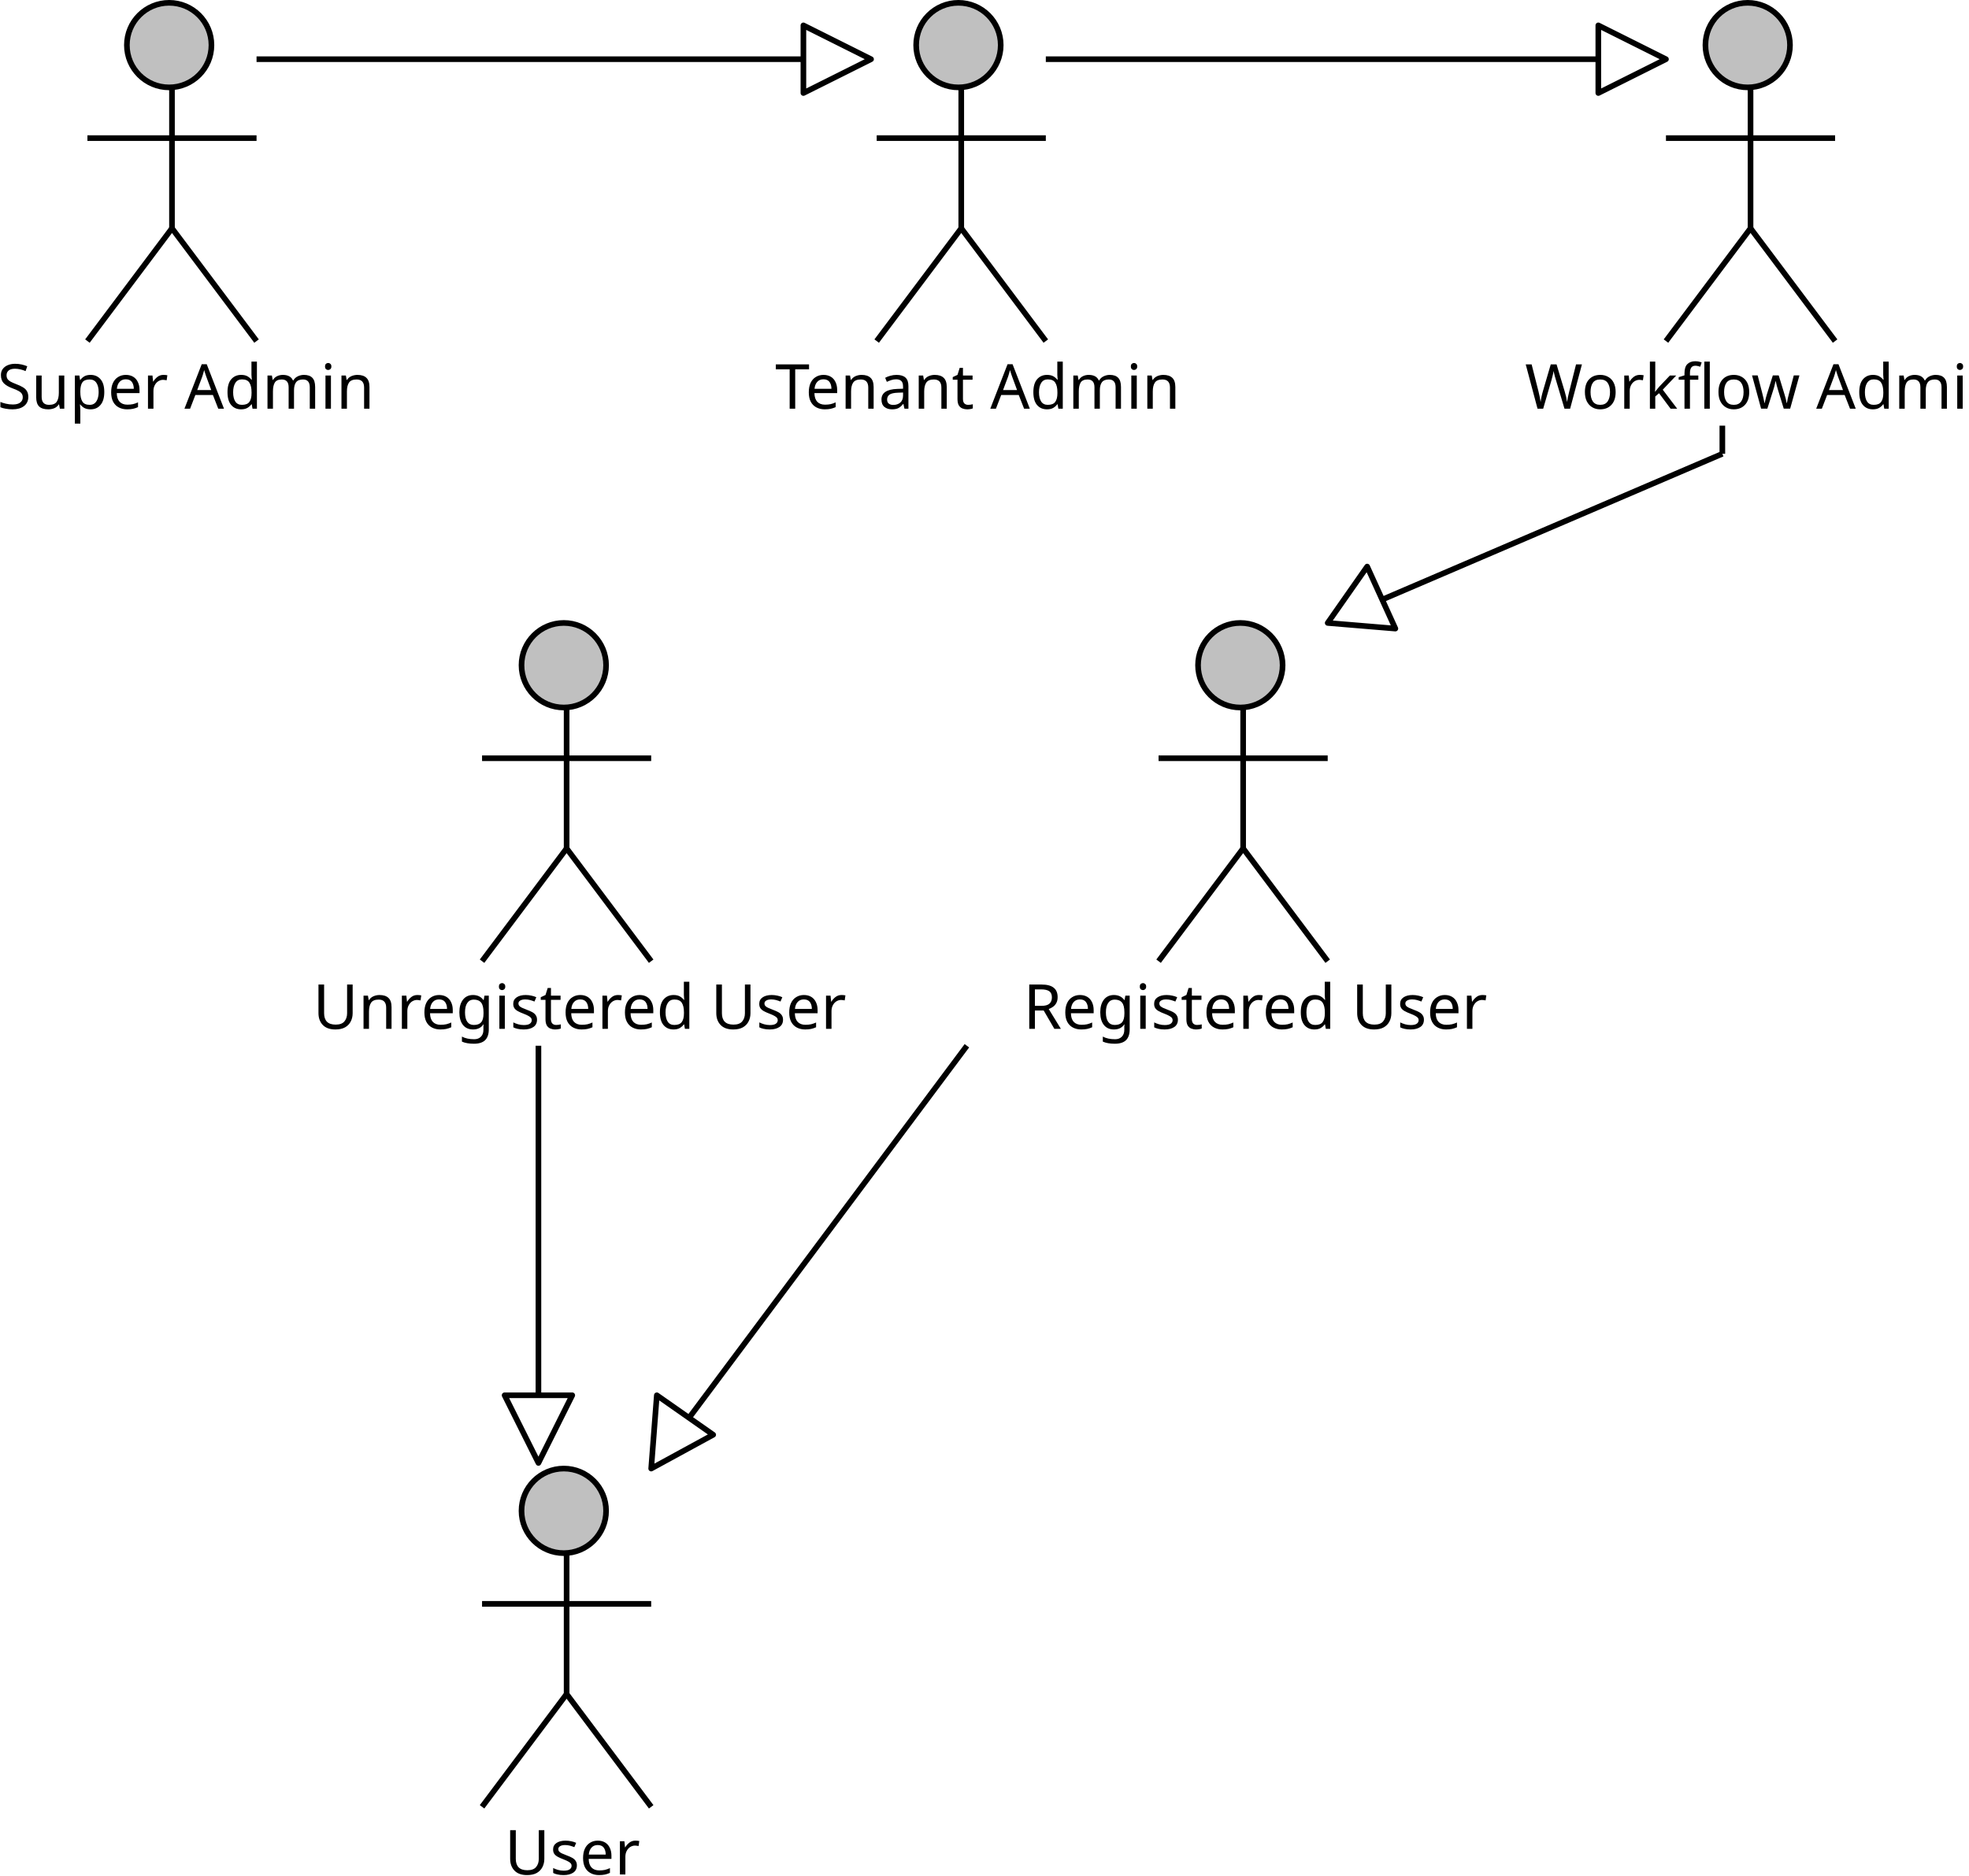
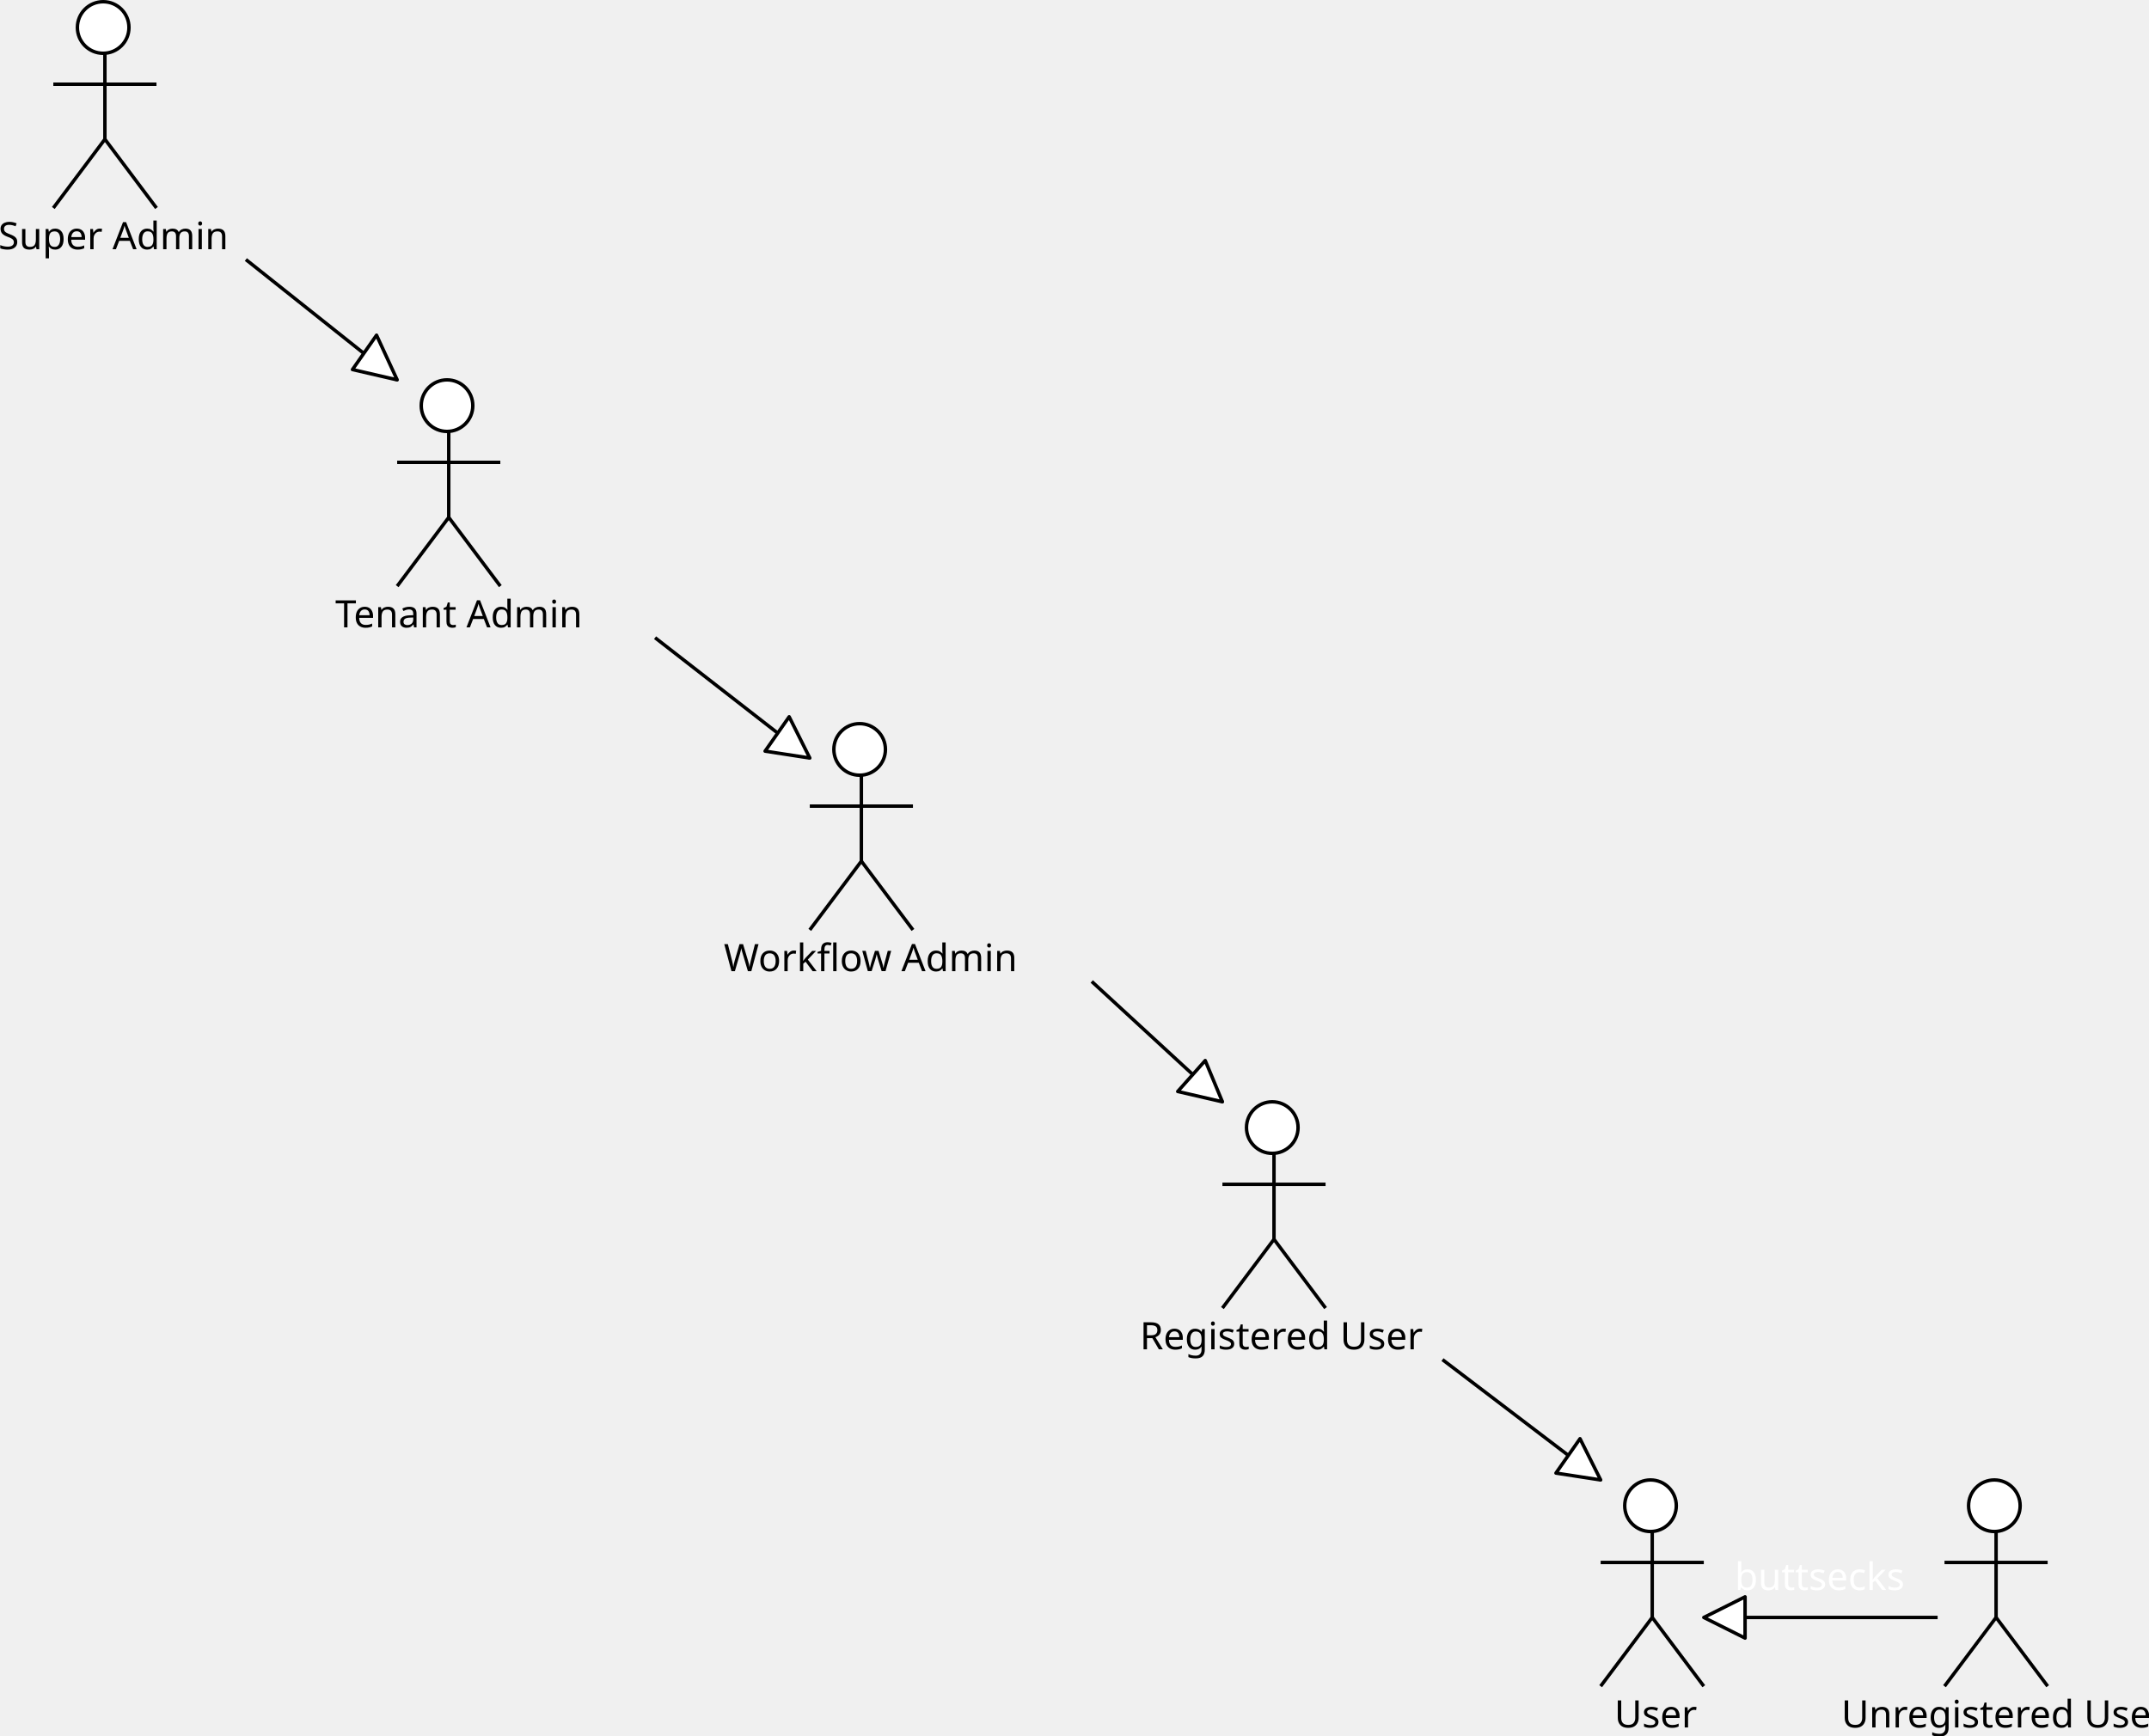
- <svg xmlns="http://www.w3.org/2000/svg" style="font-size:12px;font-style:normal;font-weight:normal;fill:#000000;fill-opacity:1;stroke:#000000;stroke-width:1;stroke-linecap:square;stroke-linejoin:miter;stroke-miterlimit:10;stroke-dasharray:none;stroke-dashoffset:0;stroke-opacity:1;font-family:Dialog" width="349.257" height="332.634" id="svg2" version="1.0">
+ <svg xmlns="http://www.w3.org/2000/svg" style="font-size:12px;font-style:normal;font-weight:normal;fill:#000000;fill-opacity:1;stroke:#000000;stroke-width:1;stroke-linecap:square;stroke-linejoin:miter;stroke-miterlimit:10;stroke-dasharray:none;stroke-dashoffset:0;stroke-opacity:1;font-family:Dialog" width="624.978" height="504.815" id="svg2" version="1.0">
  <defs id="genericDefs">
    </defs>
  <g id="g5" transform="translate(-44.49414,-69.5)">
    <defs id="defs1">
      <clipPath clipPathUnits="userSpaceOnUse" id="clipPath1">
        <path d="M -3,-3 L 37,-3 L 37,67 L -3,67 L -3,-3 z" id="path9" />
      </clipPath>
      <clipPath clipPathUnits="userSpaceOnUse" id="clipPath2">
        <path d="M -3,-3 L 277,-3 L 277,47 L -3,47 L -3,-3 z" id="path12" />
      </clipPath>
      <clipPath clipPathUnits="userSpaceOnUse" id="clipPath3">
        <path d="M 0,0 L 0,40 L 270,40 L 270,0 L 0,0 z" id="path15" />
      </clipPath>
      <clipPath clipPathUnits="userSpaceOnUse" id="clipPath4">
-         <path d="M 0,0 L 43,0 L 43,15 L 0,15 L 0,0 z" id="path18" />
+         <path d="M 0,0 L 43,0 L 43,16 L 0,16 L 0,0 z" id="path18" />
      </clipPath>
      <clipPath clipPathUnits="userSpaceOnUse" id="clipPath5">
-         <path d="M 0,0 L 108,0 L 108,15 L 0,15 L 0,0 z" id="path21" />
+         <path d="M 0,0 L 108,0 L 108,16 L 0,16 L 0,0 z" id="path21" />
      </clipPath>
      <clipPath clipPathUnits="userSpaceOnUse" id="clipPath6">
-         <path d="M 0,0 L 98,0 L 98,15 L 0,15 L 0,0 z" id="path24" />
+         <path d="M 0,0 L 98,0 L 98,16 L 0,16 L 0,0 z" id="path24" />
      </clipPath>
      <clipPath clipPathUnits="userSpaceOnUse" id="clipPath7">
-         <path d="M 0,0 L 134,0 L 134,15 L 0,15 L 0,0 z" id="path27" />
+         <path d="M 0,0 L 136,0 L 136,16 L 0,16 L 0,0 z" id="path27" />
      </clipPath>
      <clipPath clipPathUnits="userSpaceOnUse" id="clipPath8">
-         <path d="M 0,0 L 120,0 L 120,15 L 0,15 L 0,0 z" id="path30" />
+         <path d="M 0,0 L 120,0 L 120,16 L 0,16 L 0,0 z" id="path30" />
      </clipPath>
      <clipPath clipPathUnits="userSpaceOnUse" id="clipPath9">
-         <path d="M 0,0 L 82,0 L 82,15 L 0,15 L 0,0 z" id="path33" />
+         <path d="M 0,0 L 82,0 L 82,16 L 0,16 L 0,0 z" id="path33" />
      </clipPath>
      <clipPath clipPathUnits="userSpaceOnUse" id="clipPath10">
-         <path d="M 0,0 L 213,0 L 213,104 L 0,104 L 0,0 z" id="path36" />
+         <path d="M 0,0 L 148,0 L 148,139 L 0,139 L 0,0 z" id="path36" />
      </clipPath>
      <clipPath clipPathUnits="userSpaceOnUse" id="clipPath11">
-         <path d="M 0,0 L 214,0 L 214,104 L 0,104 L 0,0 z" id="path39" />
+         <path d="M 0,0 L 149,0 L 149,139 L 0,139 L 0,0 z" id="path39" />
      </clipPath>
      <clipPath clipPathUnits="userSpaceOnUse" id="clipPath12">
-         <path d="M 0,0 L 174,0 L 174,139 L 0,139 L 0,0 z" id="path42" />
+         <path d="M 0,0 L 142,0 L 142,139 L 0,139 L 0,0 z" id="path42" />
      </clipPath>
      <clipPath clipPathUnits="userSpaceOnUse" id="clipPath13">
-         <path d="M 0,0 L 104,0 L 104,178 L 0,178 L 0,0 z" id="path45" />
+         <path d="M 0,0 L 184,0 L 184,115 L 0,115 L 0,0 z" id="path45" />
      </clipPath>
      <clipPath clipPathUnits="userSpaceOnUse" id="clipPath14">
-         <path d="M 0,0 L 160,0 L 160,179 L 0,179 L 0,0 z" id="path48" />
+         <path d="M 0,0 L 150,0 L 150,139 L 0,139 L 0,0 z" id="path48" />
+       </clipPath>
+       <clipPath clipPathUnits="userSpaceOnUse" id="clipPath15">
+         <path d="M 0,0 L 67,0 L 67,14 L 0,14 L 0,0 z" id="path51" />
      </clipPath>
    </defs>
-     <g style="fill:#ffffff;stroke:#ffffff" id="g50">
-       <rect x="0" y="0" width="426" style="stroke:none" height="409" id="rect52" />
+     <g transform="translate(60,70)" style="font-size:11px;fill:#ffffff;stroke:#ffffff;font-family:sans-serif" id="g57">
+       <circle style="stroke:none" r="7.5" cx="14.5" cy="7.5" id="circle59" />
    </g>
-     <g transform="translate(60,70)" style="font-size:11px;fill:#c0c0c0;stroke:#c0c0c0;font-family:sans-serif" id="g54">
-       <circle style="stroke:none" r="7.5" cx="14.5" cy="7.5" id="circle56" />
+     <g transform="translate(60,70)" style="font-size:11px;stroke-linecap:butt;stroke-linejoin:round;stroke-miterlimit:0;font-family:sans-serif" id="g61">
+       <circle style="fill:none" r="7.5" cx="14.5" cy="7.5" id="circle63" />
+       <line x1="15" x2="15" y1="15" style="fill:none" y2="40" id="line65" />
+       <line x1="0" x2="30" y1="24" style="fill:none" y2="24" id="line67" />
+       <line x1="15" x2="0" y1="40" style="fill:none" y2="60" id="line69" />
+       <line x1="15" x2="30" y1="40" style="fill:none" y2="60" id="line71" />
    </g>
-     <g transform="translate(60,70)" style="font-size:11px;stroke-linecap:butt;stroke-linejoin:round;stroke-miterlimit:0;font-family:sans-serif" id="g58">
-       <circle style="fill:none" r="7.5" cx="14.5" cy="7.5" id="circle60" />
-       <line x1="15" x2="15" y1="15" style="fill:none" y2="40" id="line62" />
-       <line x1="0" x2="30" y1="24" style="fill:none" y2="24" id="line64" />
-       <line x1="15" x2="0" y1="40" style="fill:none" y2="60" id="line66" />
-       <line x1="15" x2="30" y1="40" style="fill:none" y2="60" id="line68" />
+     <g transform="translate(160,180)" style="font-size:11px;fill:#ffffff;stroke:#ffffff;font-family:sans-serif" id="g73">
+       <circle style="stroke:none" r="7.5" cx="14.5" cy="7.5" id="circle75" />
    </g>
-     <g transform="translate(200,70)" style="font-size:11px;fill:#c0c0c0;stroke:#c0c0c0;font-family:sans-serif" id="g70">
-       <circle style="stroke:none" r="7.5" cx="14.5" cy="7.5" id="circle72" />
+     <g transform="translate(160,180)" style="font-size:11px;stroke-linecap:butt;stroke-linejoin:round;stroke-miterlimit:0;font-family:sans-serif" id="g77">
+       <circle style="fill:none" r="7.5" cx="14.5" cy="7.5" id="circle79" />
+       <line x1="15" x2="15" y1="15" style="fill:none" y2="40" id="line81" />
+       <line x1="0" x2="30" y1="24" style="fill:none" y2="24" id="line83" />
+       <line x1="15" x2="0" y1="40" style="fill:none" y2="60" id="line85" />
+       <line x1="15" x2="30" y1="40" style="fill:none" y2="60" id="line87" />
    </g>
-     <g transform="translate(200,70)" style="font-size:11px;stroke-linecap:butt;stroke-linejoin:round;stroke-miterlimit:0;font-family:sans-serif" id="g74">
-       <circle style="fill:none" r="7.5" cx="14.5" cy="7.5" id="circle76" />
-       <line x1="15" x2="15" y1="15" style="fill:none" y2="40" id="line78" />
-       <line x1="0" x2="30" y1="24" style="fill:none" y2="24" id="line80" />
-       <line x1="15" x2="0" y1="40" style="fill:none" y2="60" id="line82" />
-       <line x1="15" x2="30" y1="40" style="fill:none" y2="60" id="line84" />
+     <g transform="translate(280,280)" style="font-size:11px;fill:#ffffff;stroke:#ffffff;font-family:sans-serif" id="g89">
+       <circle style="stroke:none" r="7.5" cx="14.5" cy="7.5" id="circle91" />
    </g>
-     <g transform="translate(340,70)" style="font-size:11px;fill:#c0c0c0;stroke:#c0c0c0;font-family:sans-serif" id="g86">
-       <circle style="stroke:none" r="7.5" cx="14.5" cy="7.5" id="circle88" />
+     <g transform="translate(280,280)" style="font-size:11px;stroke-linecap:butt;stroke-linejoin:round;stroke-miterlimit:0;font-family:sans-serif" id="g93">
+       <circle style="fill:none" r="7.5" cx="14.5" cy="7.5" id="circle95" />
+       <line x1="15" x2="15" y1="15" style="fill:none" y2="40" id="line97" />
+       <line x1="0" x2="30" y1="24" style="fill:none" y2="24" id="line99" />
+       <line x1="15" x2="0" y1="40" style="fill:none" y2="60" id="line101" />
+       <line x1="15" x2="30" y1="40" style="fill:none" y2="60" id="line103" />
    </g>
-     <g transform="translate(340,70)" style="font-size:11px;stroke-linecap:butt;stroke-linejoin:round;stroke-miterlimit:0;font-family:sans-serif" id="g90">
-       <circle style="fill:none" r="7.5" cx="14.5" cy="7.5" id="circle92" />
-       <line x1="15" x2="15" y1="15" style="fill:none" y2="40" id="line94" />
-       <line x1="0" x2="30" y1="24" style="fill:none" y2="24" id="line96" />
-       <line x1="15" x2="0" y1="40" style="fill:none" y2="60" id="line98" />
-       <line x1="15" x2="30" y1="40" style="fill:none" y2="60" id="line100" />
+     <g transform="translate(400,390)" style="font-size:11px;fill:#ffffff;stroke:#ffffff;font-family:sans-serif" id="g105">
+       <circle style="stroke:none" r="7.5" cx="14.5" cy="7.5" id="circle107" />
    </g>
-     <g transform="translate(250,180)" style="font-size:11px;fill:#c0c0c0;stroke:#c0c0c0;font-family:sans-serif" id="g102">
-       <circle style="stroke:none" r="7.5" cx="14.5" cy="7.5" id="circle104" />
+     <g transform="translate(400,390)" style="font-size:11px;stroke-linecap:butt;stroke-linejoin:round;stroke-miterlimit:0;font-family:sans-serif" id="g109">
+       <circle style="fill:none" r="7.5" cx="14.5" cy="7.5" id="circle111" />
+       <line x1="15" x2="15" y1="15" style="fill:none" y2="40" id="line113" />
+       <line x1="0" x2="30" y1="24" style="fill:none" y2="24" id="line115" />
+       <line x1="15" x2="0" y1="40" style="fill:none" y2="60" id="line117" />
+       <line x1="15" x2="30" y1="40" style="fill:none" y2="60" id="line119" />
    </g>
-     <g transform="translate(250,180)" style="font-size:11px;stroke-linecap:butt;stroke-linejoin:round;stroke-miterlimit:0;font-family:sans-serif" id="g106">
-       <circle style="fill:none" r="7.5" cx="14.5" cy="7.5" id="circle108" />
-       <line x1="15" x2="15" y1="15" style="fill:none" y2="40" id="line110" />
-       <line x1="0" x2="30" y1="24" style="fill:none" y2="24" id="line112" />
-       <line x1="15" x2="0" y1="40" style="fill:none" y2="60" id="line114" />
-       <line x1="15" x2="30" y1="40" style="fill:none" y2="60" id="line116" />
+     <g transform="translate(610,500)" style="font-size:11px;fill:#ffffff;stroke:#ffffff;font-family:sans-serif" id="g121">
+       <circle style="stroke:none" r="7.5" cx="14.5" cy="7.5" id="circle123" />
    </g>
-     <g transform="translate(130,180)" style="font-size:11px;fill:#c0c0c0;stroke:#c0c0c0;font-family:sans-serif" id="g118">
-       <circle style="stroke:none" r="7.5" cx="14.5" cy="7.5" id="circle120" />
+     <g transform="translate(610,500)" style="font-size:11px;stroke-linecap:butt;stroke-linejoin:round;stroke-miterlimit:0;font-family:sans-serif" id="g125">
+       <circle style="fill:none" r="7.5" cx="14.5" cy="7.5" id="circle127" />
+       <line x1="15" x2="15" y1="15" style="fill:none" y2="40" id="line129" />
+       <line x1="0" x2="30" y1="24" style="fill:none" y2="24" id="line131" />
+       <line x1="15" x2="0" y1="40" style="fill:none" y2="60" id="line133" />
+       <line x1="15" x2="30" y1="40" style="fill:none" y2="60" id="line135" />
    </g>
-     <g transform="translate(130,180)" style="font-size:11px;stroke-linecap:butt;stroke-linejoin:round;stroke-miterlimit:0;font-family:sans-serif" id="g122">
-       <circle style="fill:none" r="7.5" cx="14.5" cy="7.5" id="circle124" />
-       <line x1="15" x2="15" y1="15" style="fill:none" y2="40" id="line126" />
-       <line x1="0" x2="30" y1="24" style="fill:none" y2="24" id="line128" />
-       <line x1="15" x2="0" y1="40" style="fill:none" y2="60" id="line130" />
-       <line x1="15" x2="30" y1="40" style="fill:none" y2="60" id="line132" />
+     <g transform="translate(510,500)" style="font-size:11px;fill:#ffffff;stroke:#ffffff;font-family:sans-serif" id="g137">
+       <circle style="stroke:none" r="7.5" cx="14.5" cy="7.5" id="circle139" />
    </g>
-     <g transform="translate(130,330)" style="font-size:11px;fill:#c0c0c0;stroke:#c0c0c0;font-family:sans-serif" id="g134">
-       <circle style="stroke:none" r="7.5" cx="14.5" cy="7.5" id="circle136" />
+     <g transform="translate(510,500)" style="font-size:11px;stroke-linecap:butt;stroke-linejoin:round;stroke-miterlimit:0;font-family:sans-serif" id="g141">
+       <circle style="fill:none" r="7.5" cx="14.5" cy="7.5" id="circle143" />
+       <line x1="15" x2="15" y1="15" style="fill:none" y2="40" id="line145" />
+       <line x1="0" x2="30" y1="24" style="fill:none" y2="24" id="line147" />
+       <line x1="15" x2="0" y1="40" style="fill:none" y2="60" id="line149" />
+       <line x1="15" x2="30" y1="40" style="fill:none" y2="60" id="line151" />
    </g>
-     <g transform="translate(130,330)" style="font-size:11px;stroke-linecap:butt;stroke-linejoin:round;stroke-miterlimit:0;font-family:sans-serif" id="g138">
-       <circle style="fill:none" r="7.5" cx="14.5" cy="7.5" id="circle140" />
-       <line x1="15" x2="15" y1="15" style="fill:none" y2="40" id="line142" />
-       <line x1="0" x2="30" y1="24" style="fill:none" y2="24" id="line144" />
-       <line x1="15" x2="0" y1="40" style="fill:none" y2="60" id="line146" />
-       <line x1="15" x2="30" y1="40" style="fill:none" y2="60" id="line148" />
+     <g style="font-size:11px;fill:#ffffff;stroke:#ffffff;font-family:sans-serif" id="g153" />
+     <g style="font-size:11px;font-family:sans-serif" transform="translate(504,560)" id="g161">
+       <text x="10" y="12" style="stroke:none" xml:space="preserve" id="text163">User</text>
    </g>
-     <g style="font-size:11px;font-family:sans-serif" transform="translate(124,390)" id="g158">
-       <text x="10" y="12" style="stroke:none" xml:space="preserve" id="text160">User</text>
+     <g style="font-size:11px;font-family:sans-serif" transform="translate(571,560)" id="g165">
+       <text x="9" y="12" style="stroke:none" xml:space="preserve" id="text167">Unregistered User</text>
    </g>
-     <g style="font-size:11px;font-family:sans-serif" transform="translate(91,240)" id="g162">
-       <text x="9" y="12" style="stroke:none" xml:space="preserve" id="text164">Unregistered User</text>
+     <g style="font-size:11px;font-family:sans-serif" transform="translate(366,450)" id="g169">
+       <text x="10" y="12" style="stroke:none" xml:space="preserve" id="text171">Registered User</text>
    </g>
-     <g style="font-size:11px;font-family:sans-serif" transform="translate(216,240)" id="g166">
-       <text x="10" y="12" style="stroke:none" xml:space="preserve" id="text168">Registered User</text>
+     <g style="font-size:11px;font-family:sans-serif" transform="translate(227,340)" id="g173">
+       <text x="28" y="12" style="stroke:none" xml:space="preserve" id="text175">Workflow Admin</text>
    </g>
-     <g style="font-size:11px;font-family:sans-serif" transform="translate(288,130)" id="g170">
-       <text x="27" y="12" style="stroke:none" xml:space="preserve" id="text172">Workflow Admin</text>
+     <g style="font-size:11px;font-family:sans-serif" transform="translate(115,240)" id="g177">
+       <text x="27" y="12" style="stroke:none" xml:space="preserve" id="text179">Tenant Admin</text>
    </g>
-     <g style="font-size:11px;font-family:sans-serif" transform="translate(155,130)" id="g174">
-       <text x="27" y="12" style="stroke:none" xml:space="preserve" id="text176">Tenant Admin</text>
+     <g style="font-size:11px;font-family:sans-serif" transform="translate(34,130)" id="g181">
+       <text x="10" y="12" style="stroke:none" xml:space="preserve" id="text183">Super Admin</text>
    </g>
-     <g style="font-size:11px;font-family:sans-serif" transform="translate(34,130)" id="g178">
-       <text x="10" y="12" style="stroke:none" xml:space="preserve" id="text180">Super Admin</text>
+     <g transform="translate(66,95)" style="font-size:11px;stroke-linecap:butt;stroke-linejoin:round;font-family:sans-serif" id="g185">
+       <line x1="94" x2="50" y1="85" style="fill:none" y2="50" id="line187" />
+       <polygon style="fill:#ffffff;stroke:none" points="94,85 88,72 81,82 94,85 " id="polygon189" />
+       <polygon style="fill:none" points="94,85 88,72 81,82 94,85 " id="polygon191" />
    </g>
-     <g transform="translate(40,30)" style="font-size:11px;stroke-linecap:butt;stroke-linejoin:round;font-family:sans-serif" id="g182">
-       <line x1="159" x2="50" y1="50" style="fill:none" y2="50" id="line184" />
-       <polygon style="fill:#ffffff;stroke:none" points="159,50 147,44 147,56 159,50 " id="polygon186" />
-       <polygon style="fill:none" points="159,50 147,44 147,56 159,50 " id="polygon188" />
+     <g transform="translate(185,205)" style="font-size:11px;stroke-linecap:butt;stroke-linejoin:round;font-family:sans-serif" id="g193">
+       <line x1="95" x2="50" y1="85" style="fill:none" y2="50" id="line195" />
+       <polygon style="fill:#ffffff;stroke:none" points="95,85 89,73 82,83 95,85 " id="polygon197" />
+       <polygon style="fill:none" points="95,85 89,73 82,83 95,85 " id="polygon199" />
    </g>
-     <g transform="translate(180,30)" style="font-size:11px;stroke-linecap:butt;stroke-linejoin:round;font-family:sans-serif" id="g190">
-       <line x1="160" x2="50" y1="50" style="fill:none" y2="50" id="line192" />
-       <polygon style="fill:#ffffff;stroke:none" points="160,50 148,44 148,56 160,50 " id="polygon194" />
-       <polygon style="fill:none" points="160,50 148,44 148,56 160,50 " id="polygon196" />
+     <g transform="translate(312,305)" style="font-size:11px;stroke-linecap:butt;stroke-linejoin:round;font-family:sans-serif" id="g201">
+       <line x1="88" x2="50" y1="85" style="fill:none" y2="50" id="line203" />
+       <polygon style="fill:#ffffff;stroke:none" points="88,85 83,73 75,82 88,85 " id="polygon205" />
+       <polygon style="fill:none" points="88,85 83,73 75,82 88,85 " id="polygon207" />
    </g>
-     <g transform="translate(230,95)" style="font-size:11px;stroke-linecap:butt;stroke-linejoin:round;font-family:sans-serif" id="g198">
-       <line x1="50" x2="120" y1="85" style="fill:none" y2="55" id="line200" />
-       <line x1="120" x2="120" y1="55" style="fill:none" y2="50" id="line202" />
-       <polygon style="fill:#ffffff;stroke:none" points="50,85 62,86 57,75 50,85 " id="polygon204" />
-       <polygon style="fill:none" points="50,85 62,86 57,75 50,85 " id="polygon206" />
+     <g transform="translate(484,484)" style="font-size:11px;stroke-linecap:butt;stroke-linejoin:round;font-family:sans-serif" id="g209">
+       <line x1="56" x2="124" y1="56" style="fill:none" y2="56" id="line211" />
+       <polygon style="fill:#ffffff;stroke:none" points="56,56 68,62 68,50 56,56 " id="polygon213" />
+       <polygon style="fill:none" points="56,56 68,62 68,50 56,56 " id="polygon215" />
    </g>
-     <g transform="translate(90,205)" style="font-size:11px;stroke-linecap:butt;stroke-linejoin:round;font-family:sans-serif" id="g208">
-       <line x1="50" x2="50" y1="124" style="fill:none" y2="50" id="line210" />
-       <polygon style="fill:#ffffff;stroke:none" points="50,124 56,112 44,112 50,124 " id="polygon212" />
-       <polygon style="fill:none" points="50,124 56,112 44,112 50,124 " id="polygon214" />
+     <g transform="translate(414,415)" style="font-size:11px;stroke-linecap:butt;stroke-linejoin:round;font-family:sans-serif" id="g217">
+       <line x1="96" x2="50" y1="85" style="fill:none" y2="50" id="line219" />
+       <polygon style="fill:#ffffff;stroke:none" points="96,85 90,73 83,83 96,85 " id="polygon221" />
+       <polygon style="fill:none" points="96,85 90,73 83,83 96,85 " id="polygon223" />
    </g>
-     <g transform="translate(110,205)" style="font-size:11px;stroke-linecap:butt;stroke-linejoin:round;font-family:sans-serif" id="g216">
-       <line x1="50" x2="106" y1="125" style="fill:none" y2="50" id="line218" />
-       <polygon style="fill:#ffffff;stroke:none" points="50,125 61,119 51,112 50,125 " id="polygon220" />
-       <polygon style="fill:none" points="50,125 61,119 51,112 50,125 " id="polygon222" />
+     <g transform="translate(539,520)" style="font-size:11px;fill:#ffffff;stroke:#ffffff;font-family:sans-serif" id="g225">
+       <text x="10" y="12" style="stroke:none" xml:space="preserve" id="text227">buttsecks</text>
    </g>
  </g>
</svg>
